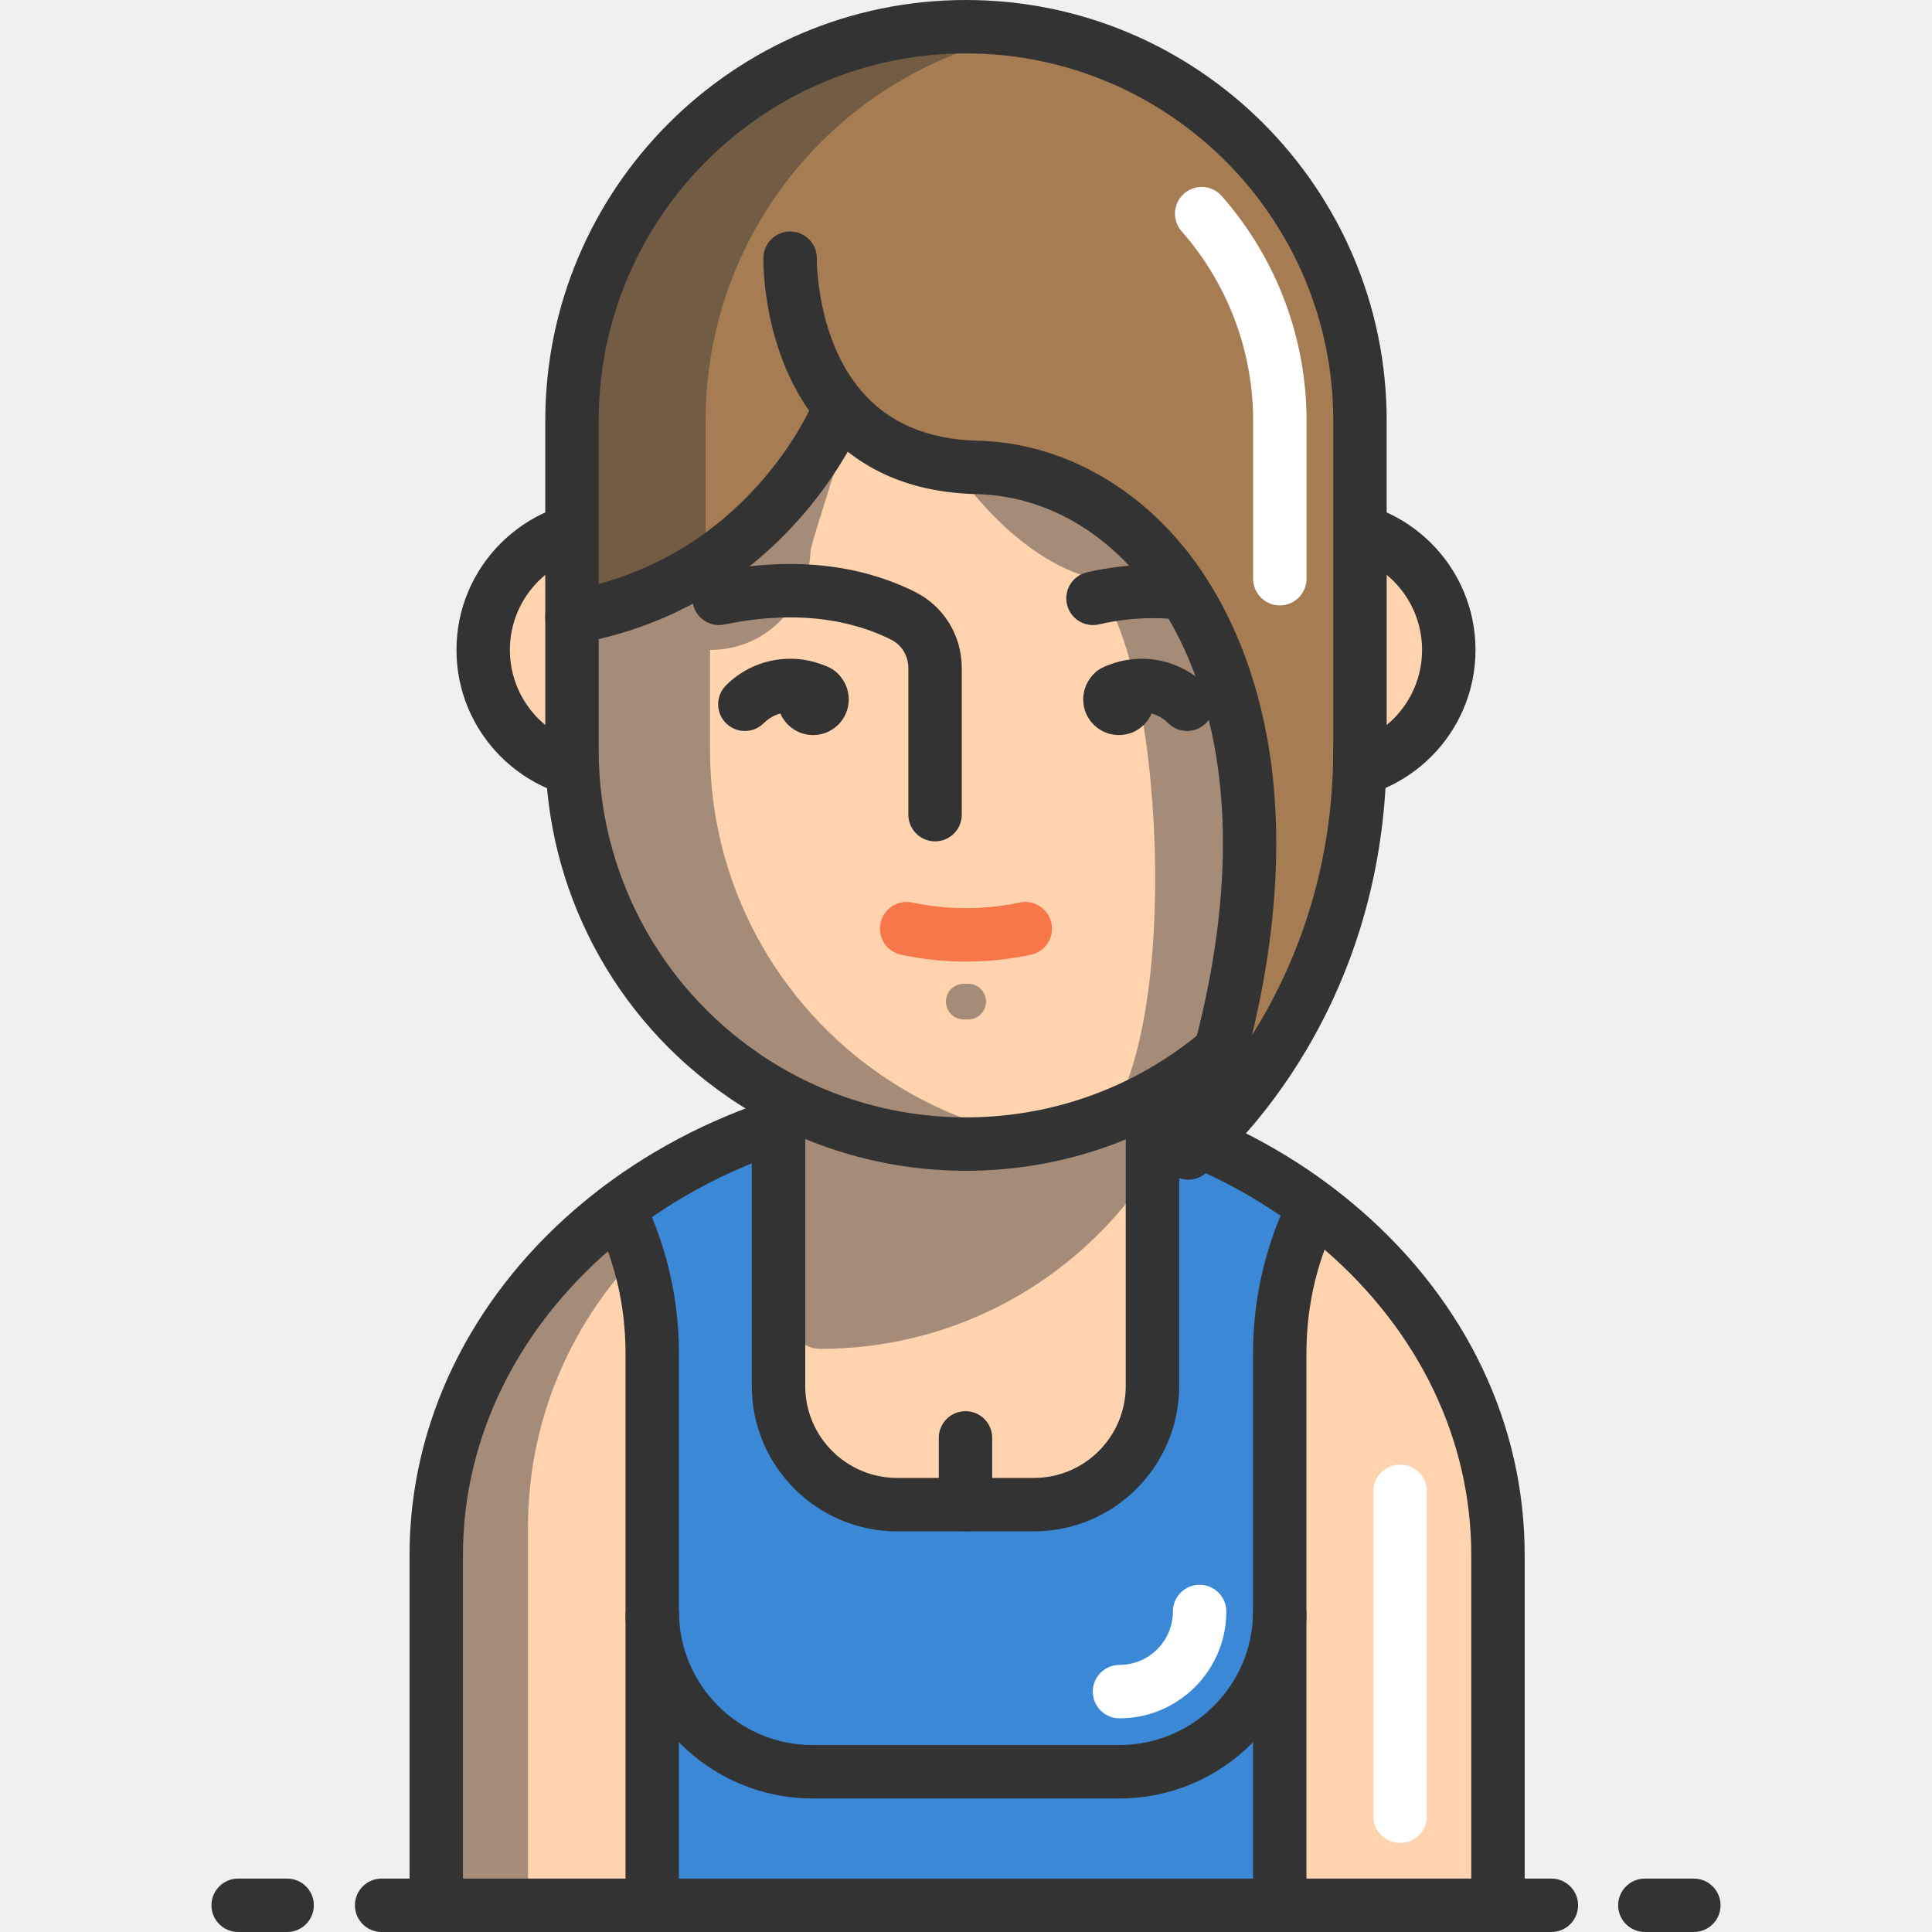
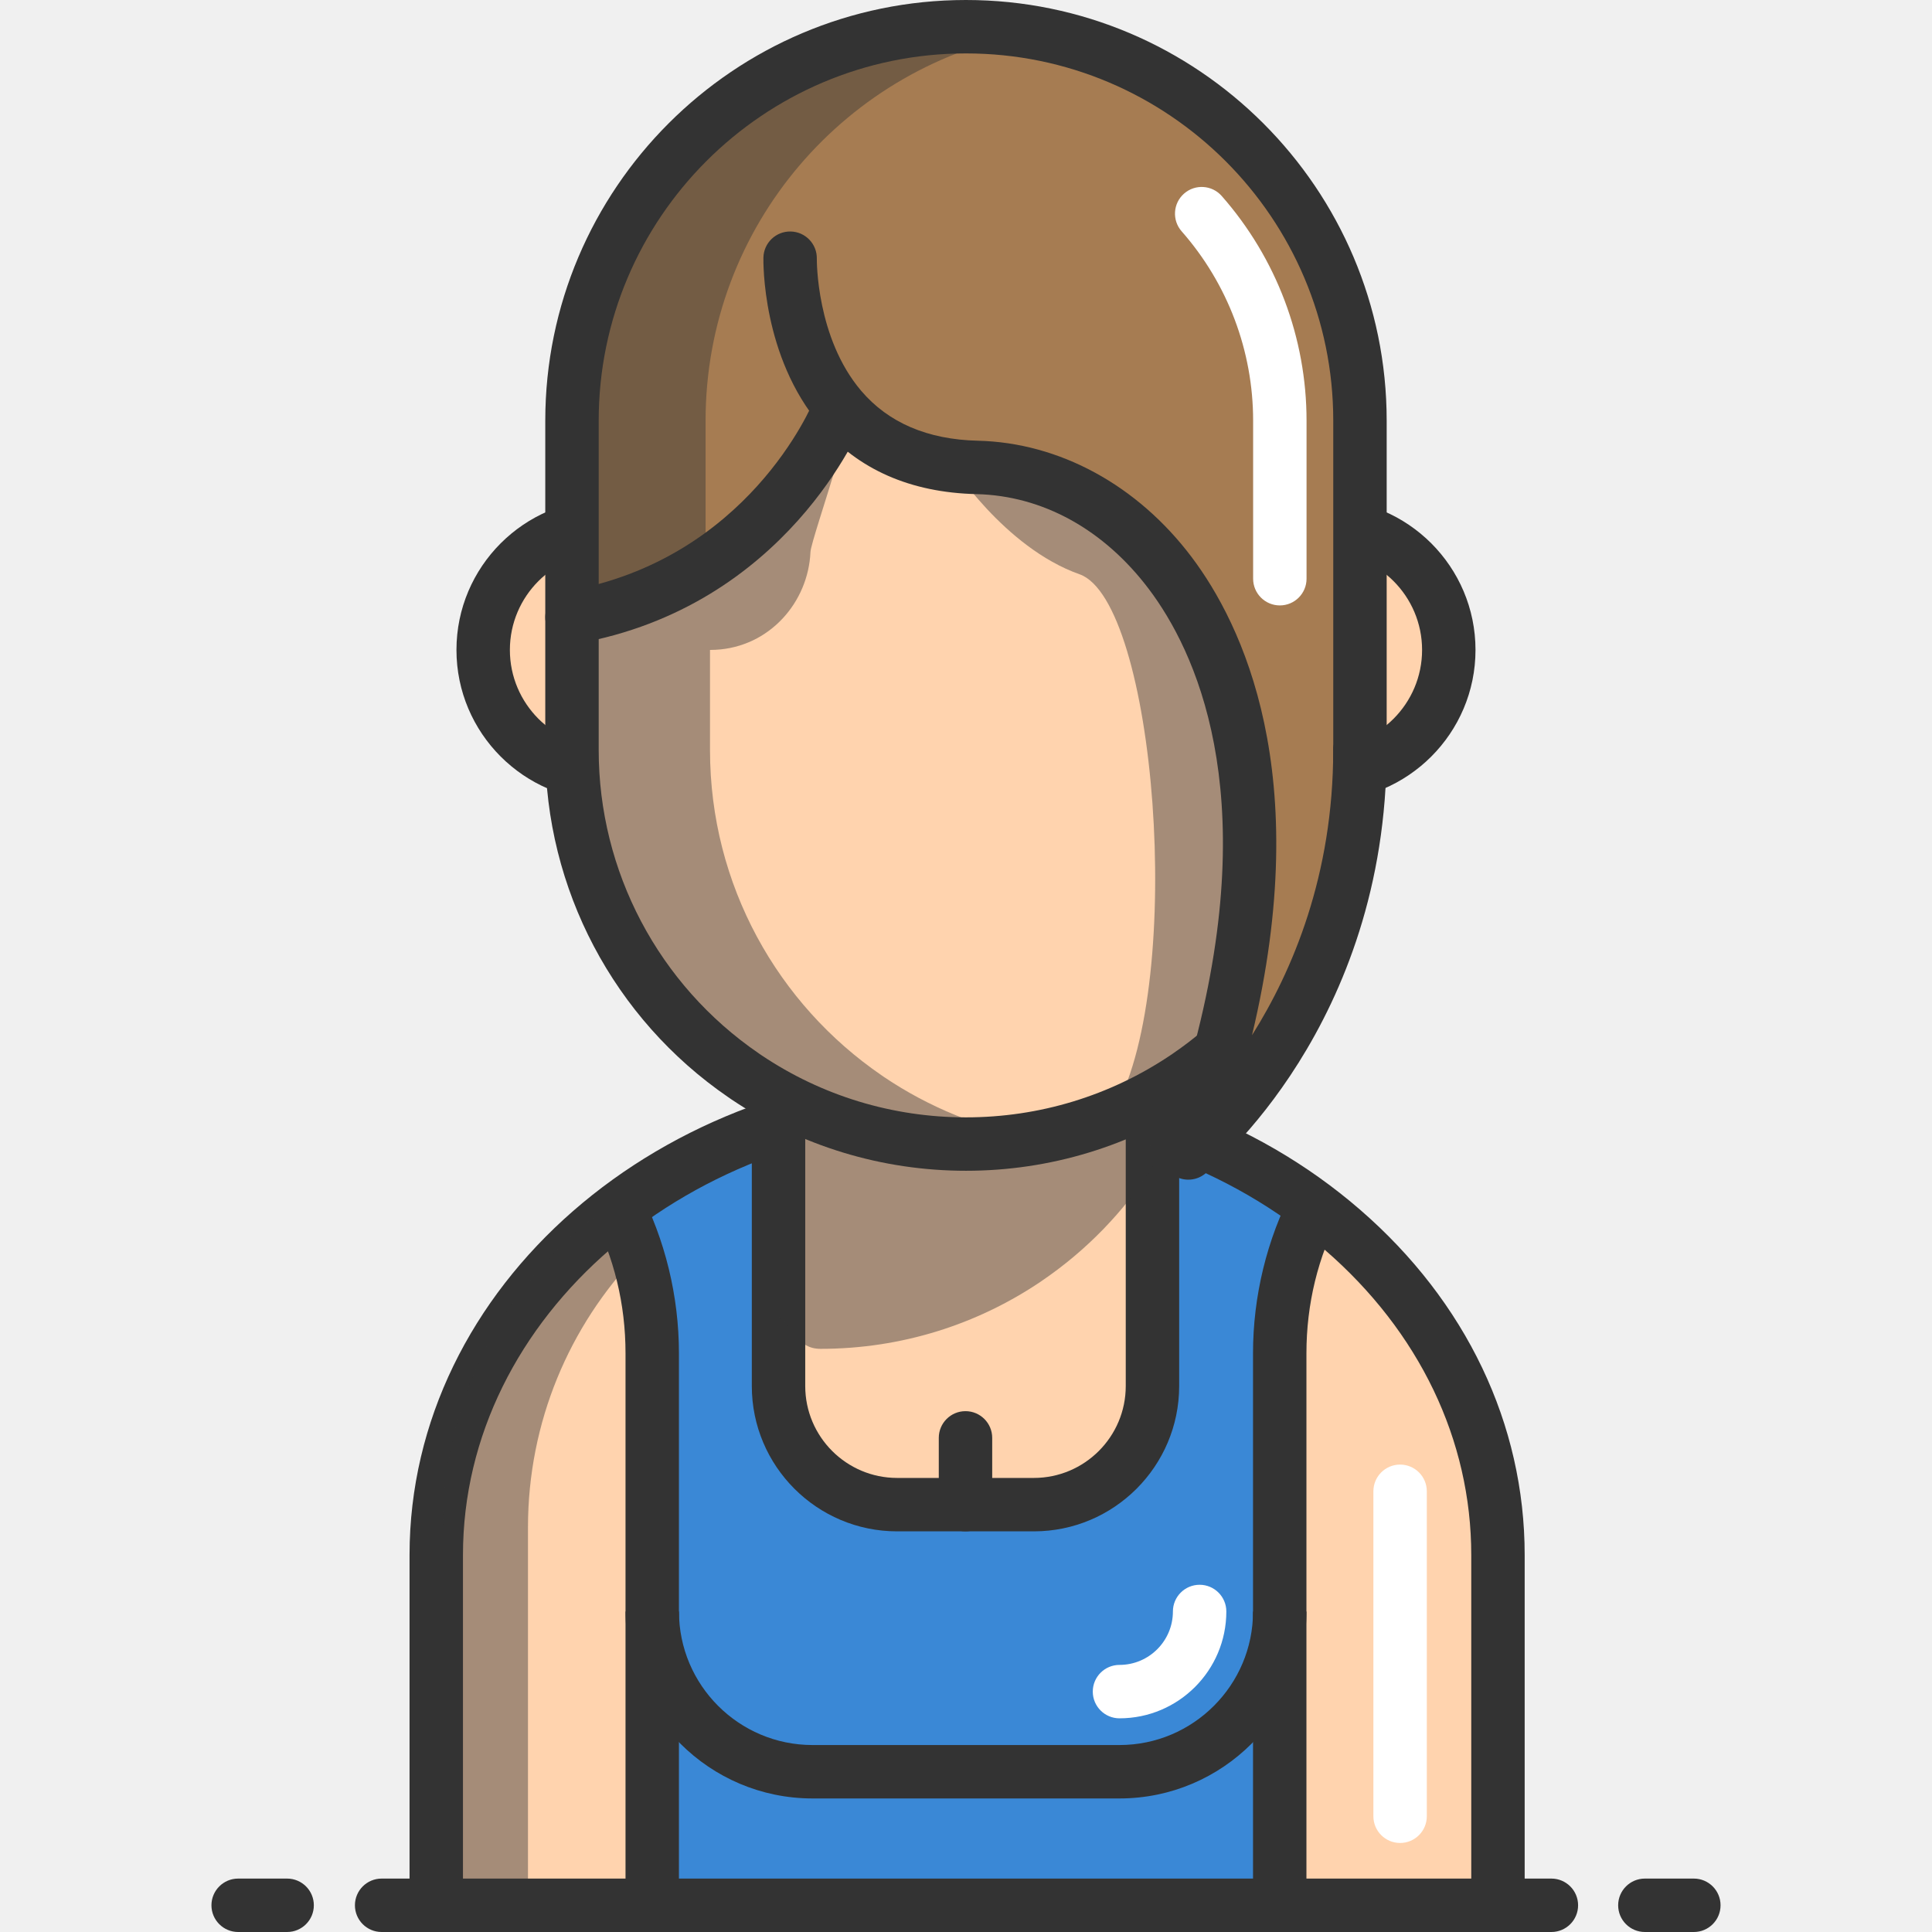
<svg xmlns="http://www.w3.org/2000/svg" version="1.1" id="Layer_1" x="0px" y="0px" viewBox="0 0 434 434" style="enable-background:new 0 0 434 434;" xml:space="preserve">
  <g>
    <g>
      <circle style="fill:#FFD3AE;" cx="136.428" cy="146" r="27.89" />
      <circle style="fill:#FFD3AE;" cx="297.563" cy="146" r="27.89" />
    </g>
    <g>
      <path style="fill:#333333;" d="M136.428,179.89c-18.687,0-33.89-15.203-33.89-33.89s15.203-33.89,33.89-33.89     s33.89,15.203,33.89,33.89S155.115,179.89,136.428,179.89z M136.428,124.11c-12.07,0-21.89,9.82-21.89,21.89     s9.82,21.89,21.89,21.89s21.89-9.82,21.89-21.89S148.498,124.11,136.428,124.11z" />
      <path style="fill:#333333;" d="M297.563,179.89c-18.687,0-33.89-15.203-33.89-33.89s15.203-33.89,33.89-33.89     s33.89,15.203,33.89,33.89S316.25,179.89,297.563,179.89z M297.563,124.11c-12.07,0-21.89,9.82-21.89,21.89     s9.82,21.89,21.89,21.89s21.89-9.82,21.89-21.89S309.633,124.11,297.563,124.11z" />
    </g>
  </g>
  <g>
    <path style="fill:#3A88D6;" d="M266.355,256.97c0.19,0.05,0.39,0.09,0.58,0.14c10.46,2.53,20.19,6.93,28.83,12.81   c23.39,15.92,38.75,42.77,38.75,73.19V428h-47.04h-140.96h-47.03v-84.89c0-30.42,15.35-57.27,38.74-73.19   c8.64-5.88,18.37-10.28,28.83-12.81c0.19-0.05,0.39-0.09,0.58-0.14" />
    <path style="fill:#FFD3AE;" d="M146.515,304v124h-47.03v-84.89c0-30.42,15.35-57.27,38.74-73.19   C143.525,280.12,146.515,291.71,146.515,304z" />
    <path style="fill:#FFD3AE;" d="M334.515,343.11V428h-47.04V304c0-12.29,2.99-23.88,8.29-34.08   C319.155,285.84,334.515,312.69,334.515,343.11z" />
    <path style="fill:#333333;" d="M342.5,428h-12v-78.69c0-25.831-11.669-50.164-32.858-68.515   C276.213,262.226,247.663,252,217.25,252C154.804,252,104,295.653,104,349.31V428H92v-78.69C92,289.036,148.187,240,217.25,240   c33.299,0,64.64,11.267,88.25,31.725c23.86,20.665,37,48.219,37,77.585V428z" />
    <path style="fill:#333333;" d="M293.475,428h-12V304c0-12.816,3.1-25.558,8.966-36.846l10.648,5.533   c-5.052,9.724-7.614,20.259-7.614,31.313V428z" />
    <path style="fill:#FFFFFF;" d="M314.515,414c-3.313,0-6-2.687-6-6v-73c0-3.313,2.687-6,6-6s6,2.687,6,6v73   C320.515,411.313,317.829,414,314.515,414z" />
    <g>
      <path style="opacity:0.44;fill:#333333;enable-background:new    ;" d="M143.165,281.92c-15.21,15.89-24.56,37.45-24.56,61.19V426    h-19.12v-82.89c0-30.42,15.35-57.27,38.74-73.19C140.205,273.74,141.865,277.75,143.165,281.92z" />
    </g>
    <path style="fill:#333333;" d="M152.515,428h-12V304c0-11.055-2.562-21.59-7.614-31.313l10.648-5.533   c5.865,11.288,8.966,24.029,8.966,36.847V428z" />
    <g>
      <path style="fill:#333333;" d="M251.48,404h-68.96c-23.159,0-42-18.841-42-42h12c0,16.542,13.458,30,30,30h68.96    c16.542,0,30-13.458,30-30h12C293.48,385.159,274.639,404,251.48,404z" />
      <path style="fill:#FFFFFF;" d="M251.48,386c-3.313,0-6-2.687-6-6s2.687-6,6-6c6.617,0,12-5.383,12-12c0-3.313,2.687-6,6-6    s6,2.687,6,6C275.48,375.234,264.714,386,251.48,386z" />
    </g>
    <g>
      <path style="fill:#333333;" d="M348.5,434H85.73c-3.313,0-6-2.687-6-6s2.687-6,6-6H348.5c3.313,0,6,2.687,6,6    S351.813,434,348.5,434z" />
      <path style="fill:#333333;" d="M380.5,434h-11c-3.313,0-6-2.687-6-6s2.687-6,6-6h11c3.313,0,6,2.687,6,6S383.813,434,380.5,434z" />
      <path style="fill:#333333;" d="M64.5,434h-11c-3.313,0-6-2.687-6-6s2.687-6,6-6h11c3.313,0,6,2.687,6,6S67.813,434,64.5,434z" />
    </g>
    <path style="fill:#FFFFFF;" d="M251.492,39.032c-0.998,0-2.009-0.249-2.94-0.774c-2.925-1.648-6.001-3.077-9.142-4.244   c-3.106-1.155-4.688-4.609-3.533-7.715c1.155-3.105,4.606-4.688,7.715-3.533c3.729,1.386,7.38,3.082,10.852,5.038   c2.887,1.627,3.908,5.286,2.281,8.173C255.623,37.933,253.587,39.032,251.492,39.032z" />
    <g>
      <path style="fill:#FFD3AE;" d="M258.886,246v65.36c0,14.71-11.93,26.64-26.64,26.64h-30.72c-14.71,0-26.64-11.93-26.64-26.64V246    c12.5,6.75,26.8,10.58,41.99,10.58C232.086,256.58,246.386,252.75,258.886,246z" />
      <path style="fill:#333333;" d="M232.246,344h-30.72c-17.998,0-32.64-14.642-32.64-32.64V246h12v65.36    c0,11.381,9.259,20.64,20.64,20.64h30.72c11.381,0,20.64-9.259,20.64-20.64V246h12v65.36C264.886,329.358,250.244,344,232.246,344    z" />
      <path style="fill:#333333;" d="M216.886,344c-3.313,0-6-2.687-6-6v-15c0-3.313,2.687-6,6-6s6,2.687,6,6v15    C222.886,341.313,220.199,344,216.886,344z" />
      <path style="opacity:0.44;fill:#333333;enable-background:new    ;" d="M258.301,243c-3.405,8.5,1.955,17.06,0.585,19.18    c-6.42,10.03-14.81,18.67-24.62,25.39c-0.19,0.14-0.39,0.27-0.58,0.4c-14.1,9.49-31.08,15.03-49.36,15.03    c-5.24,0-6.11-4.72-9.44-7.26V246c11.87,5.92,29.24,12,43.41,12C236.156,258,244.401,252.09,258.301,243z" />
    </g>
    <path style="fill:#FFD3AE;" d="M266.355,241.97c-14.1,9.49-31.08,15.03-49.36,15.03s-35.26-5.54-49.36-15.03   c-0.19-0.13-0.39-0.26-0.58-0.4c-23.28-15.94-38.56-42.72-38.56-73.07V146V94.5c0-48.877,39.623-88.5,88.5-88.5l0,0   c48.877,0,88.5,39.623,88.5,88.5V146v22.5c0,30.35-15.28,57.13-38.56,73.07C266.745,241.71,266.545,241.84,266.355,241.97z" />
-     <g>
-       <path style="fill:#F7774B;" d="M216.995,216.01c-4.87,0-9.737-0.512-14.573-1.538c-3.242-0.688-5.312-3.873-4.625-7.114    s3.871-5.312,7.114-4.625c8.018,1.701,16.149,1.7,24.167,0c3.241-0.687,6.426,1.383,7.114,4.625    c0.687,3.242-1.383,6.427-4.625,7.114C226.734,215.497,221.864,216.01,216.995,216.01z" />
-     </g>
-     <g style="opacity:0.44;">
-       <path style="fill:#333333;" d="M217.5,229h-1.01c-2.209,0-4-1.791-4-4s1.791-4,4-4h1.01c2.209,0,4,1.791,4,4    S219.709,229,217.5,229z" />
-     </g>
-     <g>
-       <g>
-         <path style="fill:#333333;" d="M245.522,140.414c-2.724,0-5.19-1.868-5.837-4.635c-0.755-3.227,1.249-6.454,4.476-7.209     c9.705-2.27,19.964-2.27,29.669,0c3.227,0.754,5.231,3.982,4.476,7.208c-0.754,3.227-3.981,5.231-7.208,4.476     c-7.917-1.852-16.287-1.852-24.203,0C246.435,140.362,245.975,140.414,245.522,140.414z" />
-       </g>
-     </g>
    <path style="opacity:0.44;fill:#333333;enable-background:new    ;" d="M198.635,241.97c10.02,6.74,21.5,11.49,33.86,13.68   c-5.03,0.89-10.21,1.35-15.5,1.35c-18.28,0-35.26-5.54-49.36-15.03c-0.19-0.13-0.39-0.26-0.58-0.4   c-23.28-15.94-38.56-42.72-38.56-73.07V146c0-139,54.89-137.301,54.89-134.411l-10.384,15.807   C157.638,50.783,178.153,58.942,192.5,82c2.423,3.895-10.307,38.922-10.438,41.994c-0.483,11.29-9.201,21.36-21.338,21.975   c-0.407,0.021-0.817,0.031-1.229,0.031v22.5c0,30.35,15.28,57.13,38.56,73.07C198.245,241.71,198.445,241.84,198.635,241.97z" />
-     <g>
-       <g>
-         <g>
-           <g>
-             <circle style="fill:#333333;" cx="182.655" cy="157.116" r="8.009" />
-           </g>
-           <path style="fill:#333333;" d="M167.326,164.208c-1.533,0-3.065-0.583-4.236-1.751c-2.347-2.34-2.352-6.139-0.013-8.485      c6.153-6.171,15.547-7.747,23.376-3.919c2.977,1.455,4.211,5.048,2.756,8.025c-1.455,2.977-5.048,4.212-8.025,2.756      c-3.218-1.573-7.08-0.925-9.608,1.611C170.402,163.62,168.864,164.208,167.326,164.208z" />
-         </g>
-       </g>
-       <g>
-         <g>
-           <g>
-             <circle style="fill:#333333;" cx="251.335" cy="157.116" r="8.009" />
-           </g>
-           <path style="fill:#333333;" d="M266.665,164.208c-1.539,0-3.077-0.588-4.249-1.764c-2.529-2.537-6.391-3.184-9.608-1.611      c-2.975,1.457-6.569,0.222-8.025-2.756c-1.455-2.977-0.221-6.57,2.756-8.025c7.829-3.826,17.223-2.251,23.375,3.919      c2.34,2.347,2.334,6.146-0.013,8.485C269.73,163.624,268.197,164.208,266.665,164.208z" />
-         </g>
-       </g>
-     </g>
-     <g>
-       <path style="fill:#333333;" d="M210.052,189c-3.313,0-6-2.687-6-6v-32.927c0-2.734-1.479-5.177-3.858-6.375    c-7.191-3.621-19.524-7.153-37.44-3.412c-3.24,0.677-6.422-1.403-7.1-4.647c-0.677-3.244,1.403-6.422,4.647-7.1    c21.307-4.449,36.388-0.04,45.289,4.441c6.453,3.249,10.462,9.799,10.462,17.093V183C216.052,186.313,213.365,189,210.052,189z" />
-     </g>
    <path style="opacity:0.44;fill:#333333;enable-background:new    ;" d="M213.5,104c0,0,12,19,29,25s24,91,8,120c0,0,34-7,38-29   s-5-118-5-118l-67-11L213.5,104z" />
    <path style="fill:#A67C52;" d="M128.49,138.67c44.46-7.83,60-46.67,60-46.67l0.39-0.33c6.21,7.3,15.8,12.98,30.61,13.33   c39.48,0.92,76.43,48.2,54.7,131.02c-1.94,7.38-4.34,15.04-7.25,22.98c0,0,38.55-31,38.55-90.5h0.01V146V94.5   C305.5,45.62,265.87,6,217,6h-0.01c-48.87,0-88.5,39.62-88.5,88.5V138.67z" />
    <path style="opacity:0.44;fill:#333333;enable-background:new    ;" d="M232,7.27c-41.73,7.13-73.5,43.47-73.5,87.23v32.38   c-8.06,5.28-17.98,9.67-30.01,11.79V94.5c0-48.88,39.63-88.5,88.5-88.5H217C222.11,6,227.13,6.43,232,7.27z" />
    <path style="fill:#333333;" d="M217,263c-18.886,0-37.117-5.551-52.72-16.052c-0.056-0.038-0.112-0.077-0.167-0.117l-0.09-0.061   c-0.144-0.096-0.288-0.195-0.429-0.295c-25.74-17.656-41.104-46.799-41.104-77.975v-74c0-52.107,42.393-94.5,94.5-94.5   c52.117,0,94.51,42.393,94.51,94.5v74h-12v-74c0-45.491-37.009-82.5-82.5-82.5c-45.5,0-82.51,37.009-82.51,82.5v74   c0,27.241,13.439,52.706,35.95,68.119c0.058,0.04,0.116,0.081,0.172,0.123l0.096,0.064c0.114,0.077,0.227,0.153,0.335,0.229   C184.646,246.171,200.535,251,217,251c16.478,0,32.384-4.844,46-14.007l0.291-0.192c0.098-0.077,0.154-0.116,0.257-0.187   c2.329-1.589,4.6-3.325,6.748-5.158l7.789,9.128c-2.438,2.081-5.014,4.053-7.656,5.862c-0.255,0.188-0.526,0.371-0.8,0.549   C254.097,257.449,235.874,263,217,263z" />
    <path style="fill:#FFFFFF;" d="M287.5,136c-3.313,0-6-2.687-6-6V94.5c0-15.656-5.703-30.764-16.06-42.541   c-2.188-2.489-1.945-6.28,0.543-8.468c2.488-2.188,6.28-1.945,8.468,0.543C286.735,58.003,293.5,75.925,293.5,94.5V130   C293.5,133.313,290.813,136,287.5,136z" />
    <path style="fill:#333333;" d="M305.482,176.426c-0.031,0-0.061,0-0.091-0.001c-3.313-0.049-5.959-2.762-5.91-6.075v-0.028   c0.009-0.61,0.019-1.211,0.019-1.821c0-3.313,2.687-6,6-6s6,2.687,6,6c0,0.67-0.01,1.332-0.02,2.001   C311.431,173.784,308.753,176.426,305.482,176.426z" />
    <path style="fill:#333333;" d="M266.94,265c-1.224,0-2.45-0.374-3.498-1.125c-2.189-1.571-3.063-4.409-2.136-6.939   c2.772-7.565,5.155-15.116,7.081-22.441c14.979-57.089-0.001-88.476-10.264-102.104c-10.127-13.448-23.897-21.045-38.773-21.392   c-14.834-0.351-26.623-5.546-35.041-15.441c-13.147-15.46-12.838-36.788-12.818-37.688c0.072-3.313,2.818-5.937,6.129-5.868   c3.309,0.072,5.934,2.809,5.869,6.116c-0.004,0.271-0.151,17.773,9.962,29.666c6.105,7.177,14.914,10.952,26.181,11.218   c18.351,0.428,35.875,9.966,48.078,26.17c11.253,14.944,27.626,48.501,13.538,107.375c9.106-14.461,18.243-35.967,18.243-64.046   c0-3.313,2.687-6,6-6s6,2.687,6,6c0,61.666-39.125,93.836-40.79,95.176C269.605,264.556,268.274,265,266.94,265z" />
    <path style="fill:#333333;" d="M128.483,144.671c-2.858,0-5.39-2.049-5.902-4.96c-0.575-3.263,1.605-6.375,4.869-6.95   c40.473-7.128,54.882-41.542,55.476-43.004c1.245-3.064,4.738-4.552,7.805-3.314c3.068,1.237,4.559,4.715,3.331,7.787   c-0.686,1.712-17.324,42.036-64.53,50.35C129.179,144.641,128.829,144.671,128.483,144.671z" />
  </g>
-   <g>
- </g>
-   <g>
- </g>
-   <g>
- </g>
-   <g>
- </g>
-   <g>
- </g>
-   <g>
- </g>
-   <g>
- </g>
-   <g>
- </g>
-   <g>
- </g>
-   <g>
- </g>
-   <g>
- </g>
-   <g>
- </g>
-   <g>
- </g>
-   <g>
- </g>
-   <g>
- </g>
</svg>
